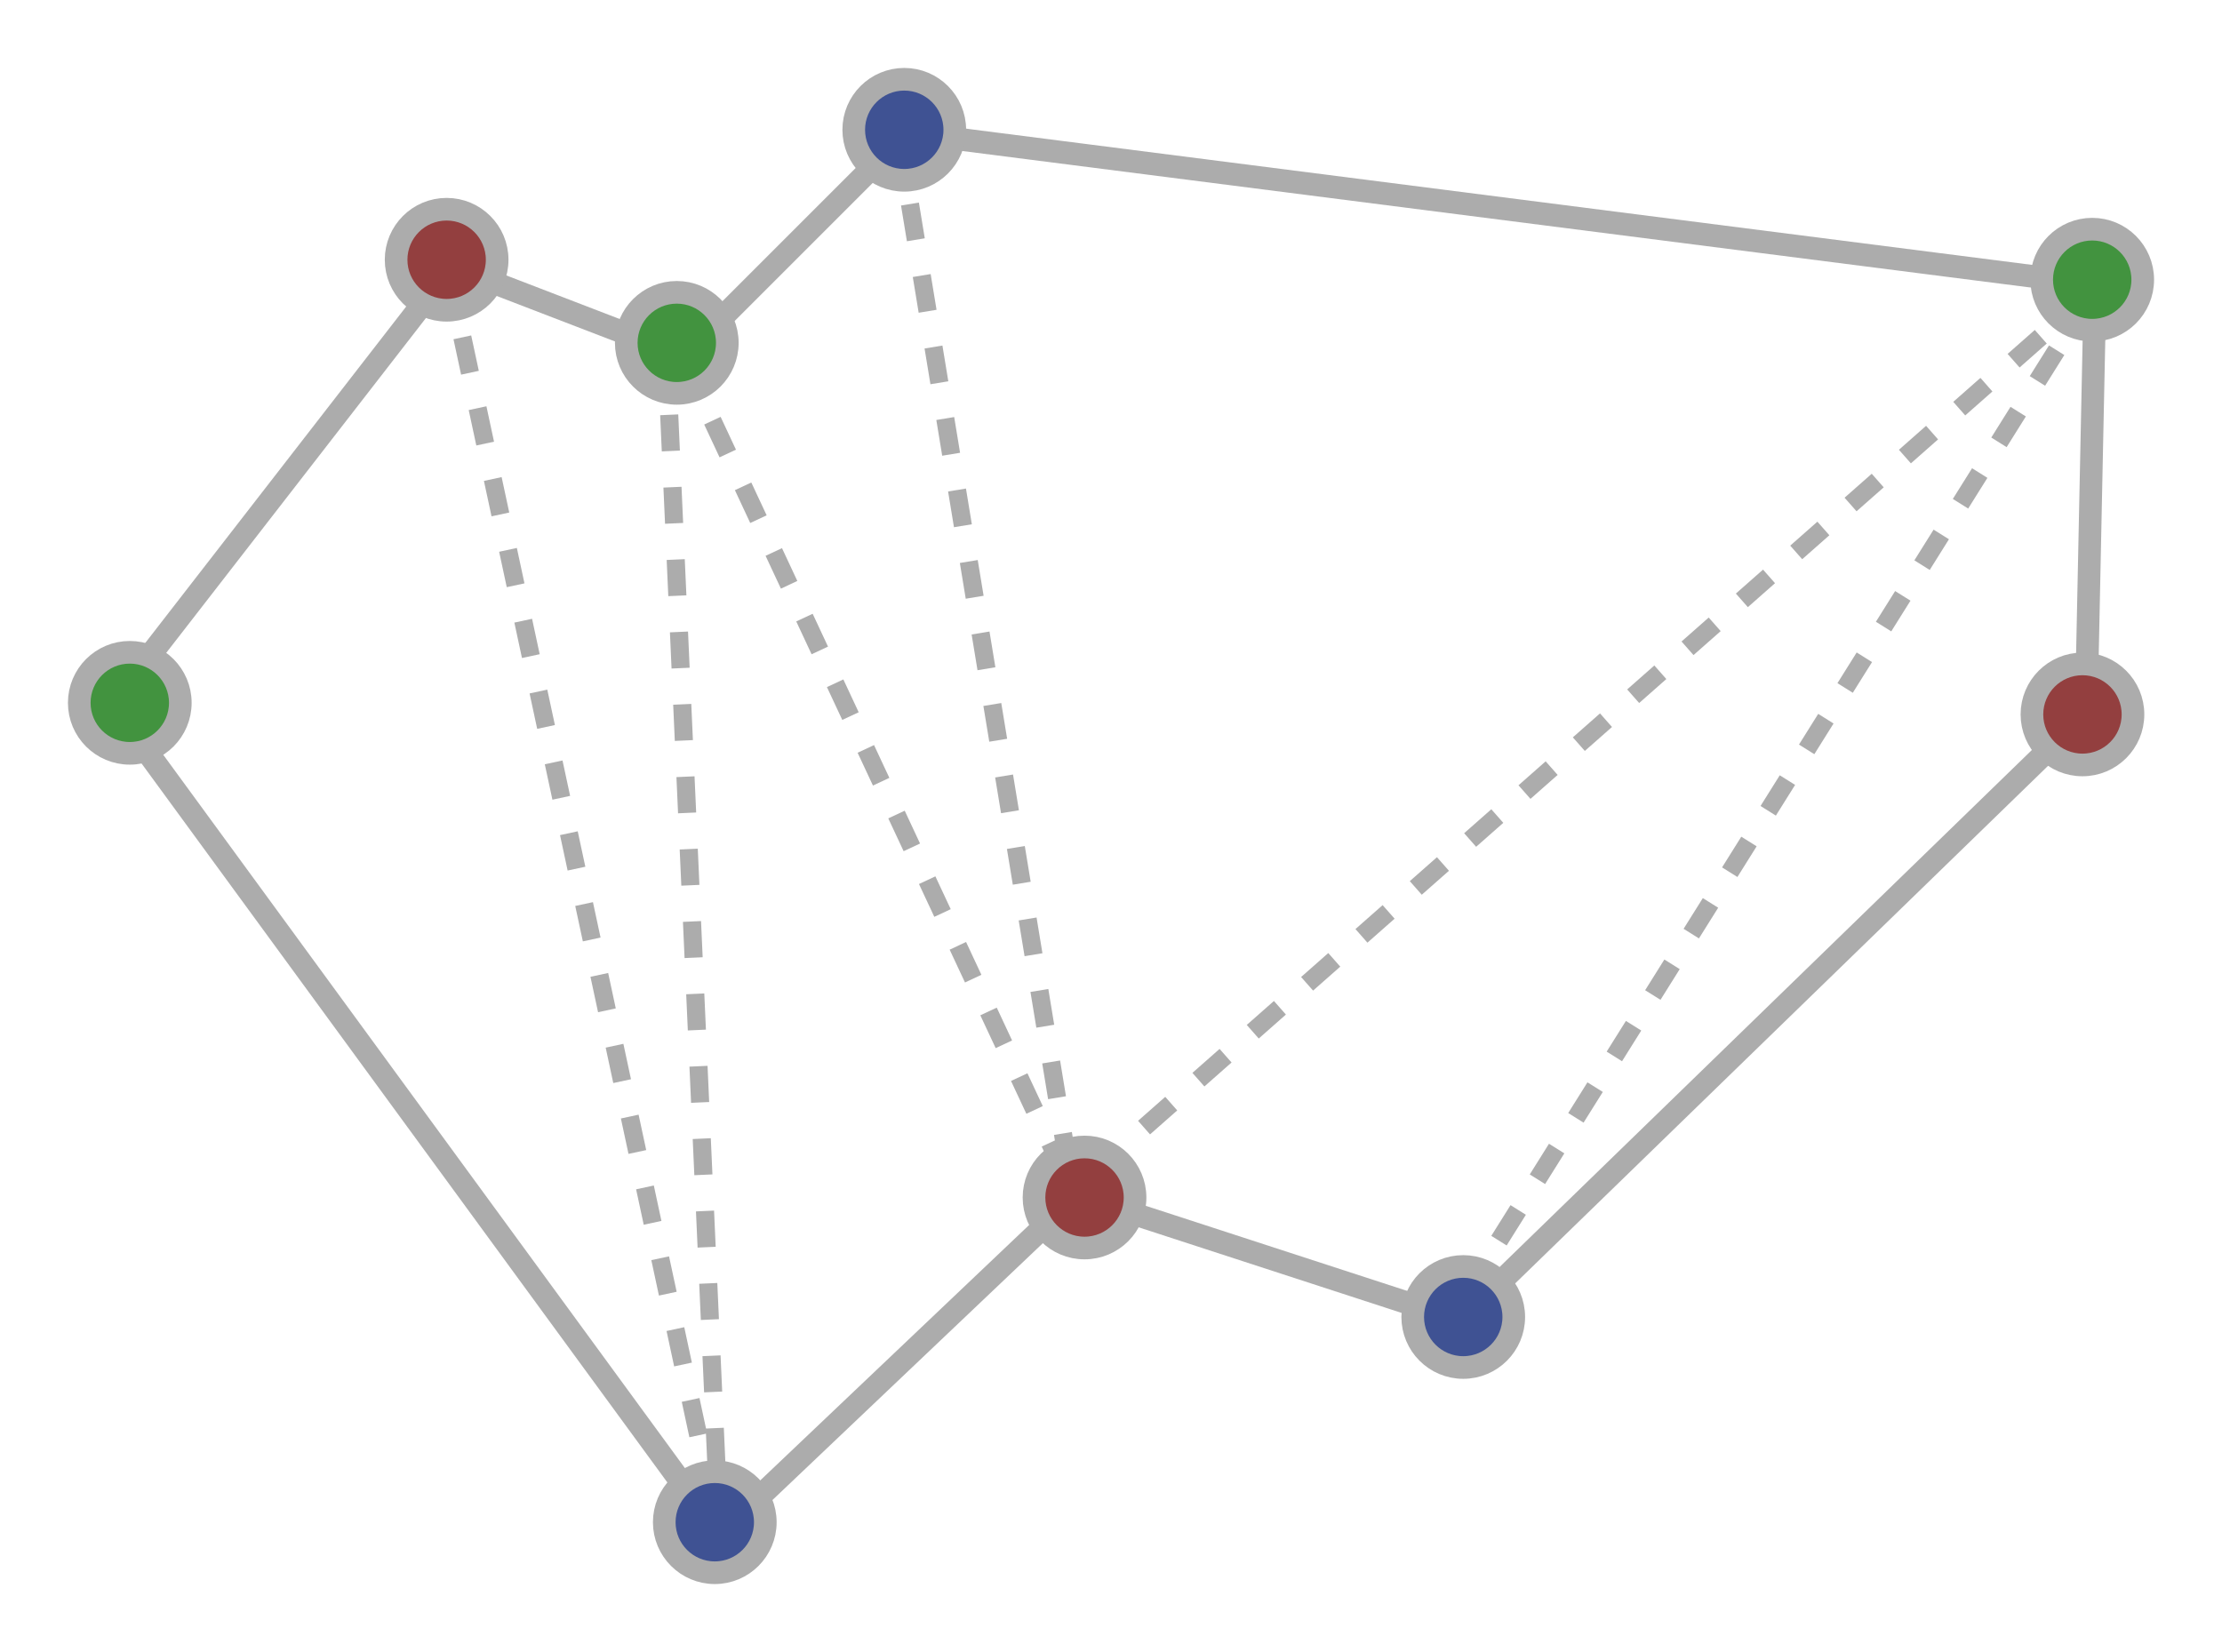
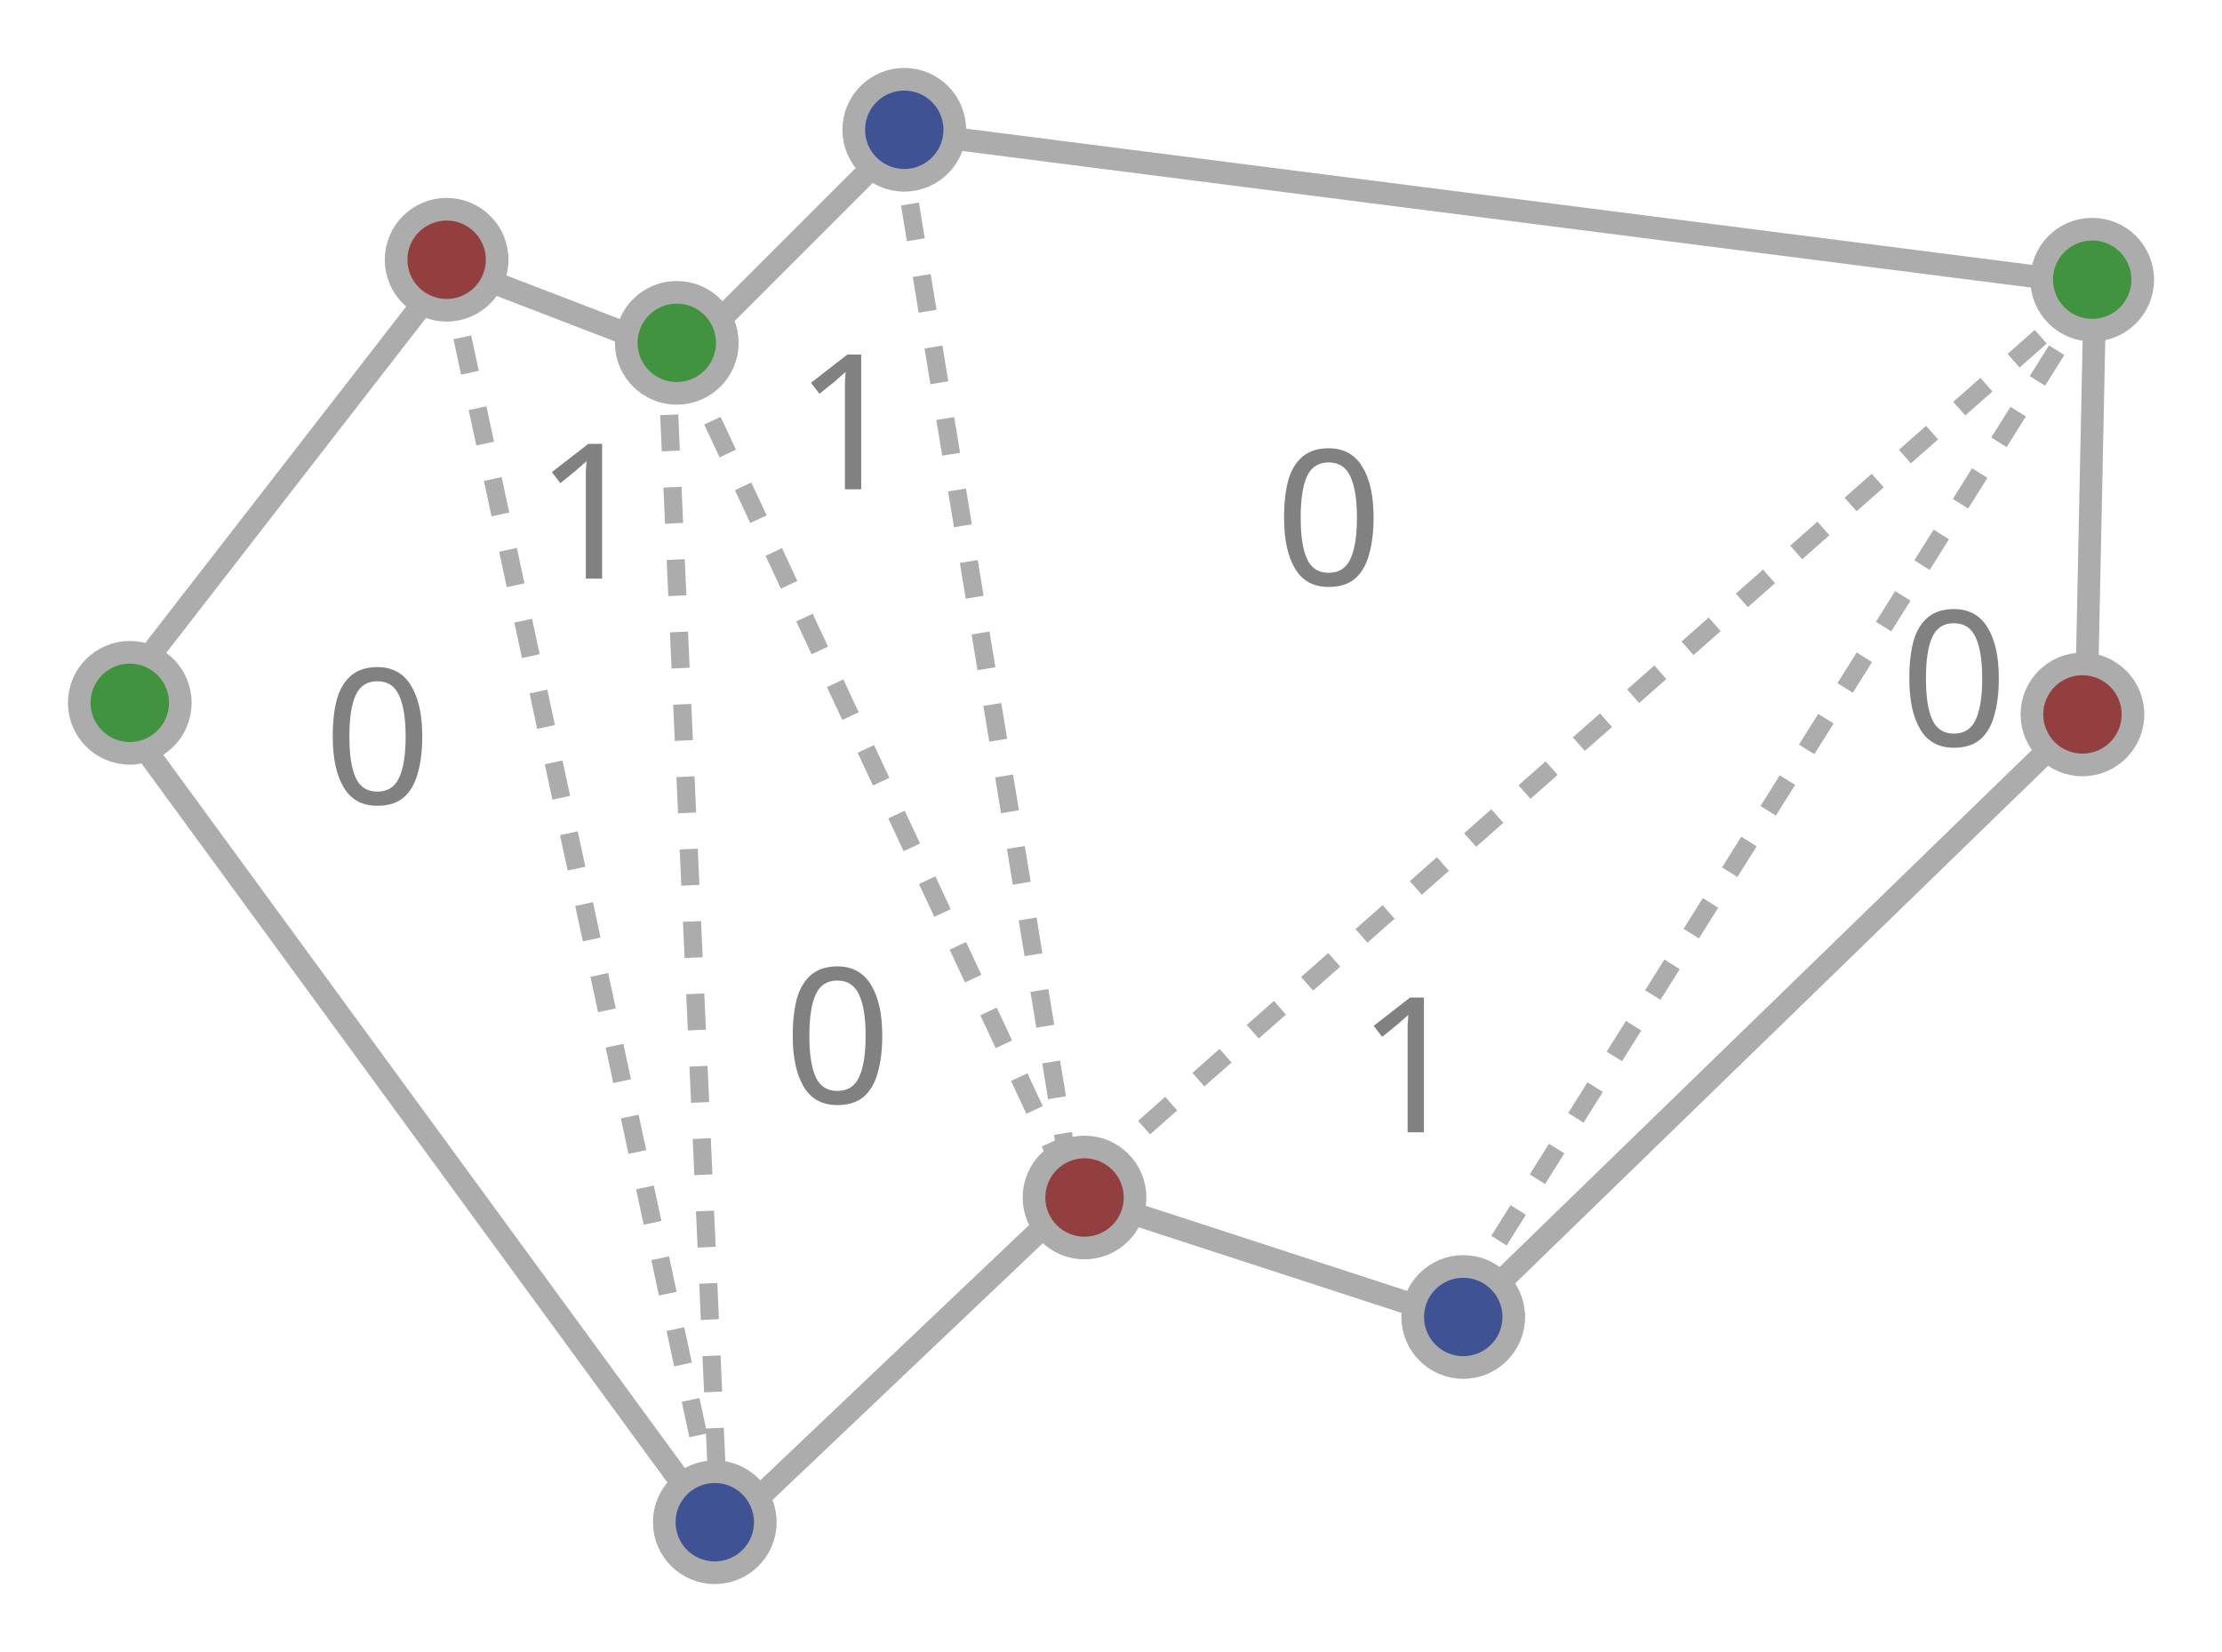
<svg xmlns="http://www.w3.org/2000/svg" width="98.118mm" height="72.96mm" viewBox="0 0 98.118 72.96" version="1.1" id="svg5">
-   <defs id="defs2" />
+   <defs id="defs2">
+     <marker style="overflow:visible;" id="Arrow2Mend" refX="0.0" refY="0.0" orient="auto">
+       <path transform="scale(0.6) rotate(180) translate(0,0)" d="M 8.719,4.034 L -2.207,0.016 L 8.719,-4.002 C 6.973,-1.63 6.983,1.616 8.719,4.034 z " style="fill-rule:evenodd;fill:context-stroke;stroke-width:0.625;stroke-linejoin:round;" id="path5010" />
+     </marker>
+     <marker style="overflow:visible;" id="Arrow1Send" refX="0.0" refY="0.0" orient="auto">
+       <path transform="scale(0.2) rotate(180) translate(6,0)" style="fill-rule:evenodd;fill:context-stroke;stroke:context-stroke;stroke-width:1.0pt;" d="M 0.0,0.0 L 5.0,-5.0 L -12.5,0.0 L 5.0,5.0 L 0.0,0.0 z " id="path4998" />
+     </marker>
+     <marker style="overflow:visible;" id="Arrow1Mend" refX="0.0" refY="0.0" orient="auto">
+       <path transform="scale(0.4) rotate(180) translate(10,0)" style="fill-rule:evenodd;fill:context-stroke;stroke:context-stroke;stroke-width:1.0pt;" d="M 0.0,0.0 L 5.0,-5.0 L -12.5,0.0 L 5.0,5.0 L 0.0,0.0 z " id="path4992" />
+     </marker>
+   </defs>
  <g id="layer1" transform="translate(-63.30703,19.06356)">
    <path id="path2551" style="fill:#5d2828;fill-opacity:0.162;stroke:none;stroke-width:1;stroke-miterlimit:4;stroke-dasharray:none;stroke-opacity:1" d="m 145.237,71.82 -7.332,30.457 -7.332,30.456 h 14.664 14.663 l -7.331,-30.456 z" />
    <path id="path2310" style="fill:#2a5d28;fill-opacity:0.162;stroke:none;stroke-width:1;stroke-miterlimit:4;stroke-dasharray:none;stroke-opacity:1" d="m 103.296,71.741 -7.331,30.456 -7.332,30.456 h 14.663 5.198 9.466 41.464 l -4.585,-20.115 h -41.721 l -2.489,-10.341 z" />
    <path id="path868" style="fill:none;stroke:#acacac;stroke-width:3.78;stroke-miterlimit:4;stroke-dasharray:none;stroke-opacity:1" d="M 240.307,17.191 212.596,132.303 184.887,247.412 h 55.42 19.643 35.777 50.158 79.535 31.307 L 429.016,132.303 401.305,17.191 373.596,132.303 l -9.408,39.082 h -86.762 l -9.408,-39.082 z" transform="matrix(0.2645833,0,0,0.2645833,39.15724,67.44202)" />
    <path id="path1548" style="fill:#2a5d28;fill-opacity:0.162;stroke:#acacac;stroke-width:3.78;stroke-miterlimit:4;stroke-dasharray:none;stroke-opacity:1" d="M 68.873,17.191 41.162,132.303 13.451,247.412 H 68.873 124.293 L 96.584,132.303 Z" transform="matrix(0.2645833,0,0,0.2645833,39.15724,67.44202)" />
    <path style="fill:none;stroke:#acacac;stroke-width:5.853;stroke-miterlimit:4;stroke-dasharray:none;stroke-opacity:1" id="path1582" d="m 297.757,504.733 -115.11,66.459 0,-132.918 0,-132.918 115.11,66.459 115.11,66.459 z" transform="matrix(0,-0.2645833,0.1103193,0,54.38824,270.476)" />
    <path style="fill:none;stroke:#acacac;stroke-width:5.853;stroke-miterlimit:4;stroke-dasharray:none;stroke-opacity:1" id="path1584" d="m 297.757,504.733 -115.11,66.459 0,-132.918 0,-132.918 115.11,66.459 115.11,66.459 z" transform="matrix(0,-0.2645833,0.1103193,0,96.98585,270.476)" />
    <rect style="fill:none;stroke:#acacac;stroke-width:1;stroke-miterlimit:4;stroke-dasharray:none;stroke-opacity:1" id="rect1586" width="43.781" height="20.116" x="107.936" y="202.035" ry="0" />
    <circle style="fill:#42933f;fill-opacity:1;stroke:#acacac;stroke-width:1;stroke-miterlimit:4;stroke-dasharray:none;stroke-opacity:1" id="path1826" cx="42.783" cy="132.147" r="2.231" />
    <circle style="fill:#42933f;fill-opacity:1;stroke:#acacac;stroke-width:1;stroke-miterlimit:4;stroke-dasharray:none;stroke-opacity:1" id="circle1926" cx="88.522" cy="132.147" r="2.231" />
    <path id="path2865" style="fill:#2a5d28;fill-opacity:0.162;stroke:none;stroke-width:1;stroke-miterlimit:4;stroke-dasharray:none;stroke-opacity:1" d="m 189.934,71.741 -7.331,30.456 -7.332,30.456 h 14.663 5.198 9.466 84.258 l -4.585,-20.115 H 199.755 l -2.489,-10.341 z" />
    <path id="path2888" style="fill:#2a5d28;fill-opacity:0.162;stroke:none;stroke-width:1;stroke-miterlimit:4;stroke-dasharray:none;stroke-opacity:1" d="m 232.109,71.991 -7.332,30.457 -7.332,30.456 h 14.664 14.663 l -7.331,-30.456 z" />
    <path id="path3091" style="fill:#2a5d28;fill-opacity:0.162;stroke:none;stroke-width:1;stroke-miterlimit:4;stroke-dasharray:none;stroke-opacity:1" d="m 274.509,71.991 -7.332,30.457 -7.332,30.456 h 14.664 14.663 l -7.331,-30.456 z" />
    <path id="path1599" style="fill:none;stroke:#acacac;stroke-width:3.78;stroke-miterlimit:4;stroke-dasharray:none;stroke-opacity:1" d="M 569.188,17.191 541.477,132.303 513.768,247.412 h 55.42 160.998 c 0,0 159.137,0.264 159.51,0 h 55.42 L 917.404,132.303 889.695,17.191 861.984,132.303 l -9.531,39.594 h -85.025 l -9.531,-39.594 -27.711,-115.111 -27.709,115.111 -9.531,39.594 h -86.516 l -9.531,-39.594 z" transform="matrix(0.2645833,0,0,0.2645833,39.15724,67.44202)" />
    <circle style="fill:#42933f;fill-opacity:1;stroke:#acacac;stroke-width:1;stroke-miterlimit:4;stroke-dasharray:none;stroke-opacity:1" id="circle3089" cx="274.617" cy="72.464" r="2.231" />
    <circle style="fill:#42933f;fill-opacity:1;stroke:#acacac;stroke-width:1;stroke-miterlimit:4;stroke-dasharray:none;stroke-opacity:1" id="circle2867" cx="175.16" cy="132.147" r="2.231" />
    <path style="fill:none;stroke:#acacac;stroke-width:1;stroke-linecap:butt;stroke-linejoin:miter;stroke-miterlimit:4;stroke-dasharray:none;stroke-opacity:1" d="m 83.248,-7.294 -14.988,19.327 26.821,36.681 15.777,-14.988 16.96,5.522 27.61,-26.821 0.394,-18.932 -52.458,-6.705 -9.861,9.861 z" id="path3841" />
    <path style="fill:none;stroke:#acacac;stroke-width:0.8;stroke-linecap:butt;stroke-linejoin:miter;stroke-miterlimit:4;stroke-dasharray:1.6, 1.6;stroke-dashoffset:0;stroke-opacity:1" d="M 83.051,-7.294 95.081,48.714" id="path4116" />
    <path style="fill:none;stroke:#acacac;stroke-width:0.8;stroke-linecap:butt;stroke-linejoin:miter;stroke-miterlimit:4;stroke-dasharray:1.6, 1.6;stroke-dashoffset:0;stroke-opacity:1" d="M 92.714,-3.941 95.081,48.714" id="path4231" />
    <path style="fill:none;stroke:#acacac;stroke-width:0.8;stroke-linecap:butt;stroke-linejoin:miter;stroke-miterlimit:4;stroke-dasharray:1.6, 1.6;stroke-dashoffset:0;stroke-opacity:1" d="M 93.411,-3.383 110.66,33.529" id="path4290" />
    <path style="fill:none;stroke:#acacac;stroke-width:0.8;stroke-linecap:butt;stroke-linejoin:miter;stroke-miterlimit:4;stroke-dasharray:1.6, 1.6;stroke-dashoffset:0;stroke-opacity:1" d="m 102.969,-13.21 7.691,46.739" id="path4330" />
    <path style="fill:none;stroke:#acacac;stroke-width:0.8;stroke-linecap:butt;stroke-linejoin:miter;stroke-miterlimit:4;stroke-dasharray:1.6, 1.6;stroke-dashoffset:0;stroke-opacity:1" d="M 155.822,-6.308 110.66,33.529" id="path4332" />
    <path style="fill:none;stroke:#acacac;stroke-width:0.8;stroke-linecap:butt;stroke-linejoin:miter;stroke-miterlimit:4;stroke-dasharray:1.6, 1.6;stroke-dashoffset:0;stroke-opacity:1" d="M 155.822,-6.308 127.563,38.82" id="path4334" />
    <circle style="fill:#933f3f;fill-opacity:1;stroke:#acacac;stroke-width:1;stroke-miterlimit:4;stroke-dasharray:none;stroke-opacity:1" id="circle2463" cx="83.029" cy="-7.592" r="2.231" />
    <circle style="fill:#42933f;fill-opacity:1;stroke:#acacac;stroke-width:1;stroke-miterlimit:4;stroke-dasharray:none;stroke-opacity:1" id="circle2886" cx="69.038" cy="11.976" r="2.231" />
    <circle style="fill:#3f5293;fill-opacity:1;stroke:#acacac;stroke-width:1;stroke-miterlimit:4;stroke-dasharray:none;stroke-opacity:1" id="circle4017" cx="94.87" cy="48.165" r="2.231" />
    <circle style="fill:#42933f;fill-opacity:1;stroke:#acacac;stroke-width:1;stroke-miterlimit:4;stroke-dasharray:none;stroke-opacity:1" id="circle4582" cx="93.192" cy="-3.922" r="2.231" />
    <circle style="fill:#933f3f;fill-opacity:1;stroke:#acacac;stroke-width:1;stroke-miterlimit:4;stroke-dasharray:none;stroke-opacity:1" id="circle4584" cx="111.197" cy="33.824" r="2.231" />
    <circle style="fill:#3f5293;fill-opacity:1;stroke:#acacac;stroke-width:1;stroke-miterlimit:4;stroke-dasharray:none;stroke-opacity:1" id="circle4586" cx="103.237" cy="-13.332" r="2.231" />
    <circle style="fill:#42933f;fill-opacity:1;stroke:#acacac;stroke-width:1;stroke-miterlimit:4;stroke-dasharray:none;stroke-opacity:1" id="circle4588" cx="155.694" cy="-6.711" r="2.231" />
    <circle style="fill:#3f5293;fill-opacity:1;stroke:#acacac;stroke-width:1;stroke-miterlimit:4;stroke-dasharray:none;stroke-opacity:1" id="circle4590" cx="127.92" cy="39.101" r="2.231" />
    <circle style="fill:#933f3f;fill-opacity:1;stroke:#acacac;stroke-width:1;stroke-miterlimit:4;stroke-dasharray:none;stroke-opacity:1" id="circle4691" cx="155.263" cy="12.489" r="2.231" />
+     <text xml:space="preserve" style="font-style:normal;font-weight:normal;font-size:8.337px;line-height:1.25;font-family:sans-serif;fill:#818181;fill-opacity:1;stroke:none;stroke-width:0.208" x="77.594" y="16.448" id="text7676">
+       <tspan id="tspan7674" style="font-style:normal;font-variant:normal;font-weight:normal;font-stretch:normal;font-family:'CMU Serif';-inkscape-font-specification:'CMU Serif';fill:#818181;fill-opacity:1;stroke-width:0.208" x="77.594" y="16.448">0</tspan>
+     </text>
+     <text xml:space="preserve" style="font-style:normal;font-weight:normal;font-size:8.337px;line-height:1.25;font-family:sans-serif;fill:#818181;fill-opacity:1;stroke:none;stroke-width:0.208" x="86.927" y="6.494" id="text11100">
+       <tspan id="tspan11098" style="font-style:normal;font-variant:normal;font-weight:normal;font-stretch:normal;font-family:'CMU Serif';-inkscape-font-specification:'CMU Serif';fill:#818181;fill-opacity:1;stroke-width:0.208" x="86.927" y="6.494">1</tspan>
+     </text>
+     <text xml:space="preserve" style="font-style:normal;font-weight:normal;font-size:8.337px;line-height:1.25;font-family:sans-serif;fill:#818181;fill-opacity:1;stroke:none;stroke-width:0.208" x="98.366" y="2.549" id="text11434">
+       <tspan id="tspan11432" style="font-style:normal;font-variant:normal;font-weight:normal;font-stretch:normal;font-family:'CMU Serif';-inkscape-font-specification:'CMU Serif';fill:#818181;fill-opacity:1;stroke-width:0.208" x="98.366" y="2.549">1</tspan>
+     </text>
+     <text xml:space="preserve" style="font-style:normal;font-weight:normal;font-size:8.337px;line-height:1.25;font-family:sans-serif;fill:#818181;fill-opacity:1;stroke:none;stroke-width:0.208" x="123.214" y="30.948" id="text11438">
+       <tspan id="tspan11436" style="font-style:normal;font-variant:normal;font-weight:normal;font-stretch:normal;font-family:'CMU Serif';-inkscape-font-specification:'CMU Serif';fill:#818181;fill-opacity:1;stroke-width:0.208" x="123.214" y="30.948">1</tspan>
+     </text>
+     <text xml:space="preserve" style="font-style:normal;font-weight:normal;font-size:8.337px;line-height:1.25;font-family:sans-serif;fill:#818181;fill-opacity:1;stroke:none;stroke-width:0.208" x="97.907" y="29.662" id="text11442">
+       <tspan id="tspan11440" style="font-style:normal;font-variant:normal;font-weight:normal;font-stretch:normal;font-family:'CMU Serif';-inkscape-font-specification:'CMU Serif';fill:#818181;fill-opacity:1;stroke-width:0.208" x="97.907" y="29.662">0</tspan>
+     </text>
+     <text xml:space="preserve" style="font-style:normal;font-weight:normal;font-size:8.337px;line-height:1.25;font-family:sans-serif;fill:#818181;fill-opacity:1;stroke:none;stroke-width:0.208" x="119.6" y="6.785" id="text11446">
+       <tspan id="tspan11444" style="font-style:normal;font-variant:normal;font-weight:normal;font-stretch:normal;font-family:'CMU Serif';-inkscape-font-specification:'CMU Serif';fill:#818181;fill-opacity:1;stroke-width:0.208" x="119.6" y="6.785">0</tspan>
+     </text>
+     <text xml:space="preserve" style="font-style:normal;font-weight:normal;font-size:8.337px;line-height:1.25;font-family:sans-serif;fill:#818181;fill-opacity:1;stroke:none;stroke-width:0.208" x="147.21" y="13.885" id="text11450">
+       <tspan id="tspan11448" style="font-style:normal;font-variant:normal;font-weight:normal;font-stretch:normal;font-family:'CMU Serif';-inkscape-font-specification:'CMU Serif';fill:#818181;fill-opacity:1;stroke-width:0.208" x="147.21" y="13.885">0</tspan>
+     </text>
  </g>
</svg>
